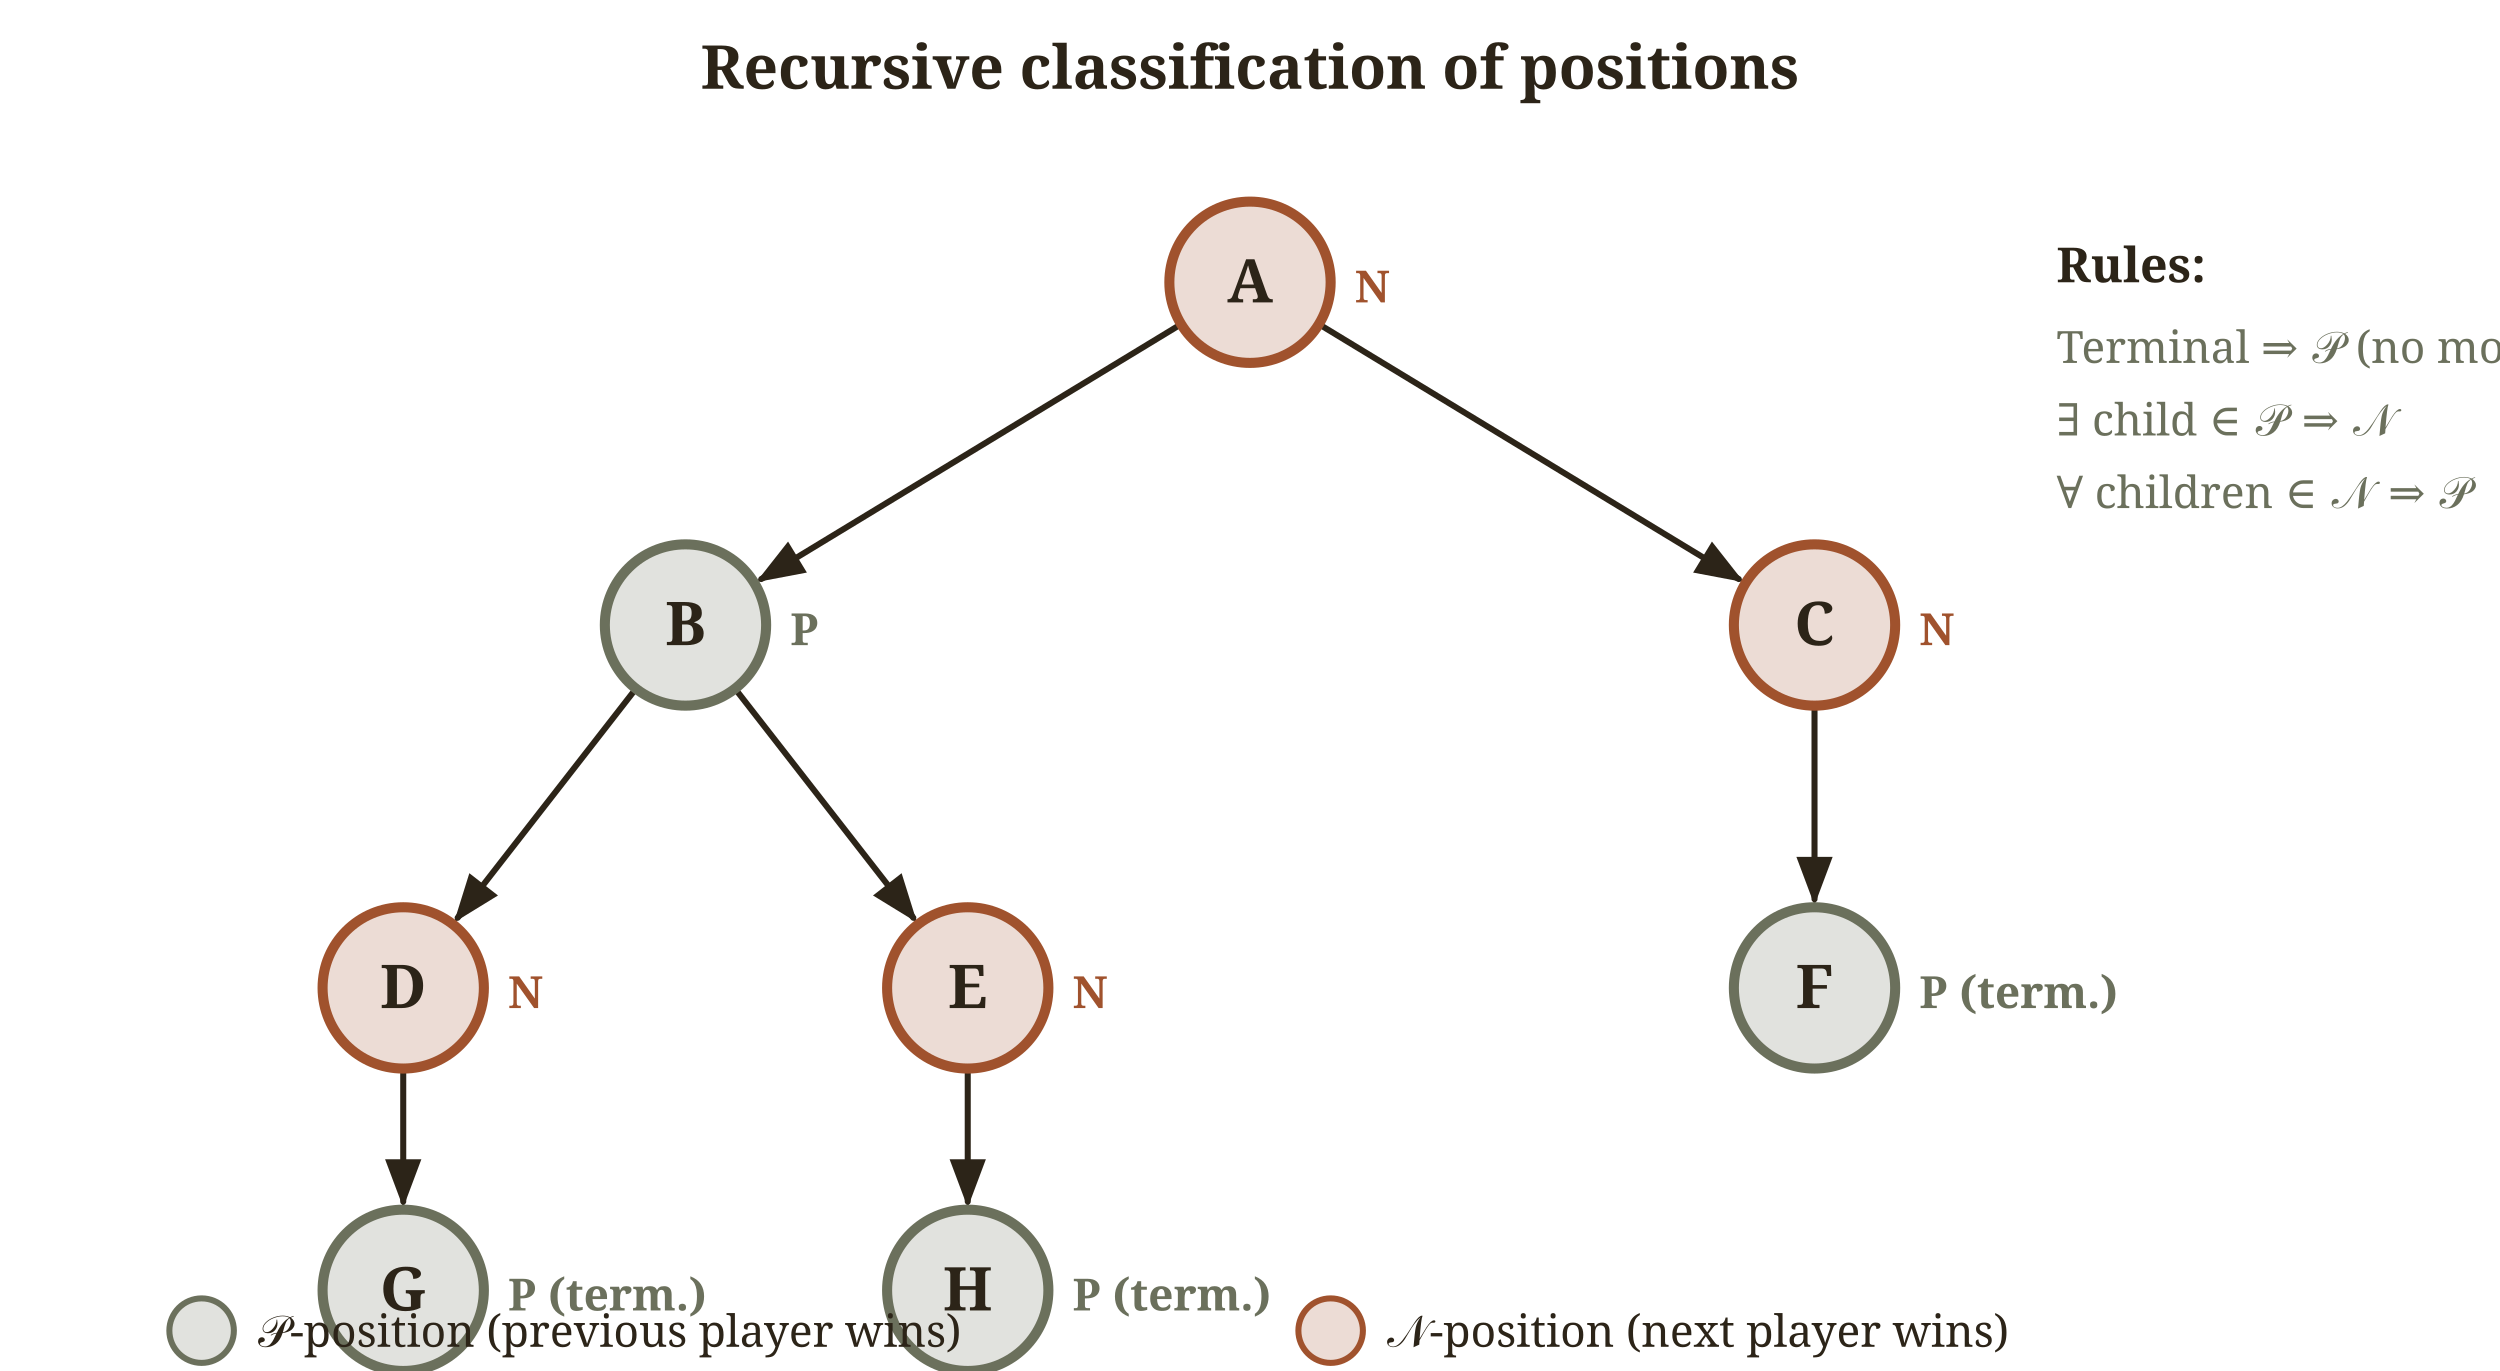
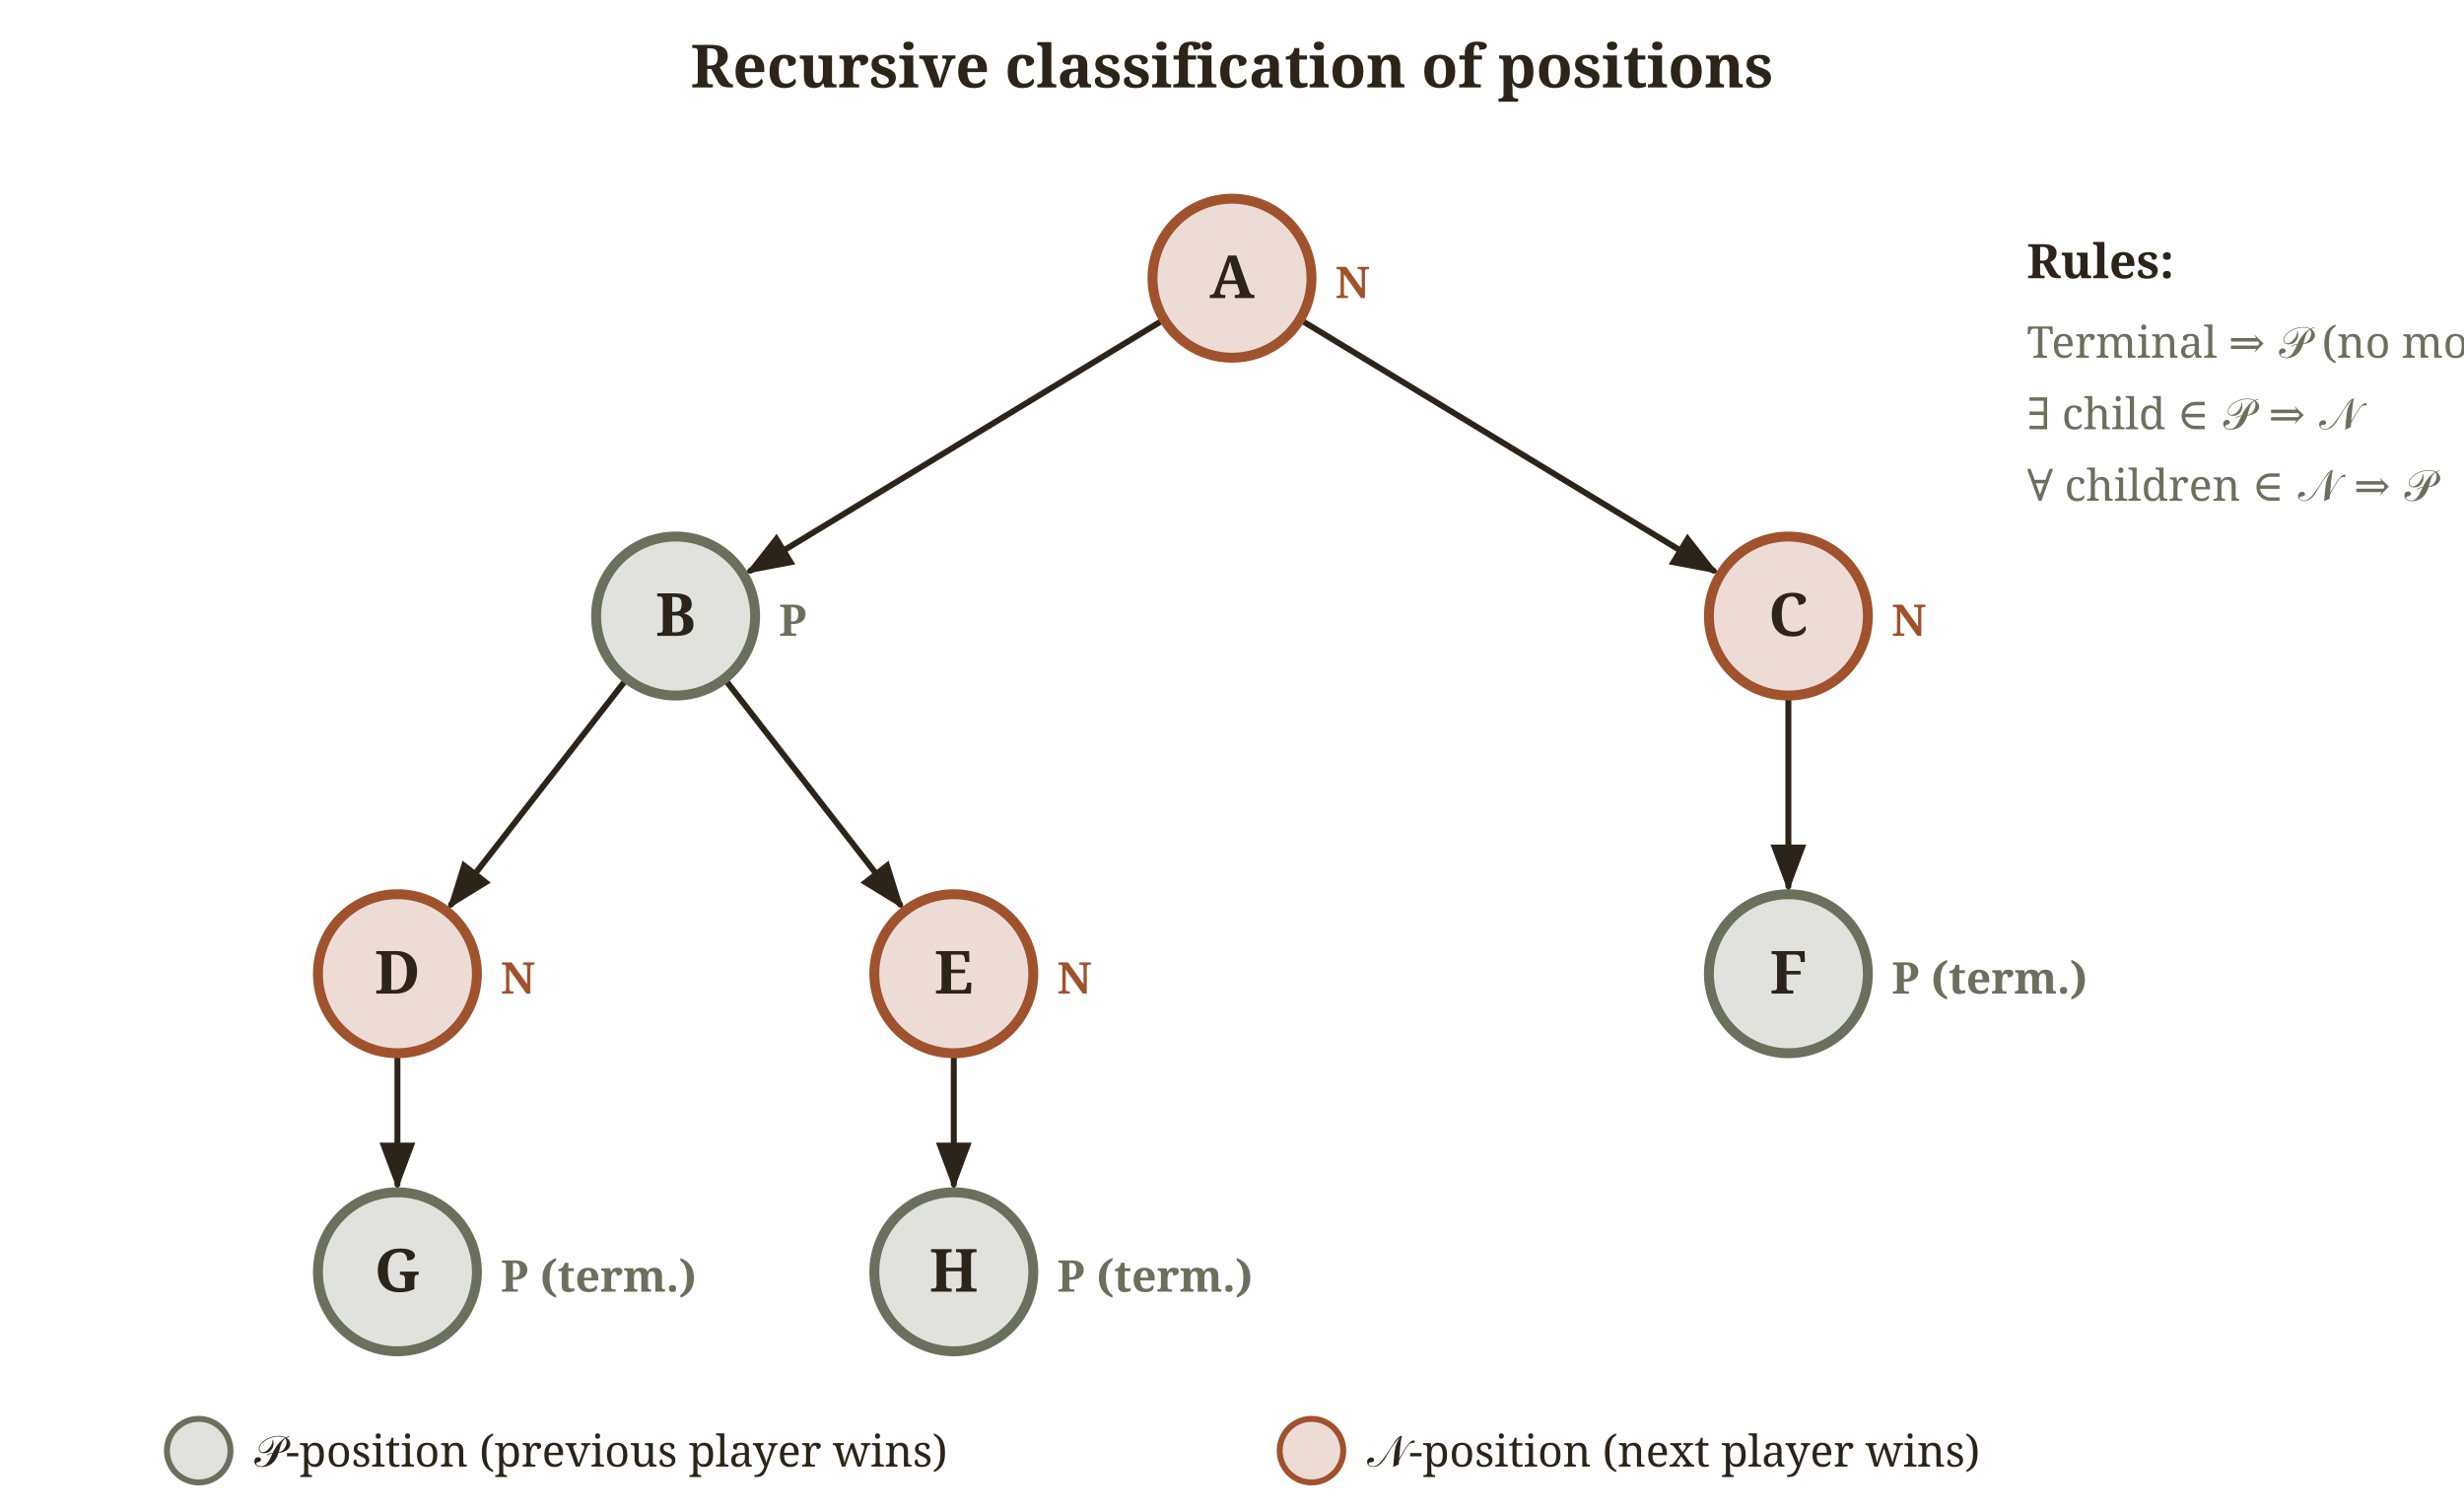
- <svg xmlns="http://www.w3.org/2000/svg" width="620" height="340" viewBox="0 0 620 340">
+ <svg xmlns="http://www.w3.org/2000/svg" width="620" height="380" viewBox="0 0 620 380">
  <style>
-   @media (prefers-color-scheme: dark) {
-     .bg { fill: #1C1917; }
-     .txt { fill: #E8E0D4; }
-     .txt-sec { fill: #8B9A6B; }
-     .accent { fill: #D4A843; }
-     .accent-stroke { stroke: #D4A843; }
-     .sienna { fill: #C97A50; }
-     .sienna-stroke { stroke: #C97A50; }
-     .olive { fill: #8B9A6B; }
-     .olive-stroke { stroke: #8B9A6B; }
-     .border-stroke { stroke: #44403C; }
-     .line { stroke: #E8E0D4; }
-     .line-light { stroke: #44403C; }
-     .node-fill { fill: #1C1917; }
-     .node-stroke { stroke: #E8E0D4; }
-     .accent-bg { fill: #D4A843; fill-opacity: 0.2; }
-     .olive-bg { fill: #8B9A6B; fill-opacity: 0.2; }
-     .sienna-bg { fill: #C97A50; fill-opacity: 0.2; }
-     .marker-dark { fill: #E8E0D4; }
-     .marker-accent { fill: #D4A843; }
-     .marker-olive { fill: #8B9A6B; }
-     .marker-sienna { fill: #C97A50; }
-     .xor-bg { fill: #D4A843; fill-opacity: 0.12; }
-     .highlight-bg { fill: #D4A843; fill-opacity: 0.08; }
-     .kernel-fill { fill: #D4A843; }
-     .p-fill { fill: #8B9A6B; }
-     .n-fill { fill: #C97A50; }
-   }
-   .dark .bg { fill: #1C1917; }
-   .dark .txt { fill: #E8E0D4; }
+   .dark .bg { fill: #111111; }
+   .dark .txt { fill: #f0f0f0; }
  .dark .txt-sec { fill: #8B9A6B; }
  .dark .accent { fill: #D4A843; }
  .dark .accent-stroke { stroke: #D4A843; }
  .dark .sienna { fill: #C97A50; }
  .dark .sienna-stroke { stroke: #C97A50; }
  .dark .olive { fill: #8B9A6B; }
  .dark .olive-stroke { stroke: #8B9A6B; }
-   .dark .border-stroke { stroke: #44403C; }
-   .dark .line { stroke: #E8E0D4; }
-   .dark .line-light { stroke: #44403C; }
-   .dark .node-fill { fill: #1C1917; }
-   .dark .node-stroke { stroke: #E8E0D4; }
+   .dark .border-stroke { stroke: #2a2a2a; }
+   .dark .line { stroke: #f0f0f0; }
+   .dark .line-light { stroke: #2a2a2a; }
+   .dark .node-fill { fill: #111111; }
+   .dark .node-stroke { stroke: #f0f0f0; }
  .dark .accent-bg { fill: #D4A843; fill-opacity: 0.2; }
  .dark .olive-bg { fill: #8B9A6B; fill-opacity: 0.2; }
  .dark .sienna-bg { fill: #C97A50; fill-opacity: 0.2; }
-   .dark .marker-dark { fill: #E8E0D4; }
+   .dark .marker-dark { fill: #f0f0f0; }
  .dark .marker-accent { fill: #D4A843; }
  .dark .marker-olive { fill: #8B9A6B; }
  .dark .marker-sienna { fill: #C97A50; }
  .dark .xor-bg { fill: #D4A843; fill-opacity: 0.12; }
  .dark .highlight-bg { fill: #D4A843; fill-opacity: 0.08; }
  .dark .kernel-fill { fill: #D4A843; }
  .dark .p-fill { fill: #8B9A6B; }
  .dark .n-fill { fill: #C97A50; }
</style>
  <defs>
    <marker id="arr" markerWidth="8" markerHeight="6" refX="7" refY="3" orient="auto">
      <polygon points="0 0, 8 3, 0 6" class="marker-dark" fill="#2C2418" />
    </marker>
    <marker id="arr-accent" markerWidth="8" markerHeight="6" refX="7" refY="3" orient="auto">
      <polygon points="0 0, 8 3, 0 6" class="marker-accent" fill="#B8860B" />
    </marker>
    <marker id="arr-olive" markerWidth="8" markerHeight="6" refX="7" refY="3" orient="auto">
      <polygon points="0 0, 8 3, 0 6" class="marker-olive" fill="#6B705C" />
    </marker>
    <marker id="arr-sienna" markerWidth="8" markerHeight="6" refX="7" refY="3" orient="auto">
      <polygon points="0 0, 8 3, 0 6" class="marker-sienna" fill="#A0522D" />
    </marker>
    <filter id="shadow" x="-10%" y="-10%" width="130%" height="130%">
      <feDropShadow dx="1" dy="1" stdDeviation="1.5" flood-opacity="0.1" />
    </filter>
  </defs>
  <text x="310" y="22" text-anchor="middle" font-family="Georgia, serif" font-size="15" class="txt" fill="#2C2418" font-weight="bold" font-style="normal">Recursive classification of positions</text>
  <line x1="292.9" y1="80.4" x2="188.8" y2="143.6" class="line" stroke="#2C2418" stroke-width="1.5" stroke-opacity="1" stroke-linecap="round" marker-end="url(#arr)" />
  <line x1="327.1" y1="80.4" x2="431.2" y2="143.6" class="line" stroke="#2C2418" stroke-width="1.5" stroke-opacity="1" stroke-linecap="round" marker-end="url(#arr)" />
  <line x1="157.7" y1="170.8" x2="113.5" y2="227.6" class="line" stroke="#2C2418" stroke-width="1.5" stroke-opacity="1" stroke-linecap="round" marker-end="url(#arr)" />
  <line x1="182.3" y1="170.8" x2="226.5" y2="227.6" class="line" stroke="#2C2418" stroke-width="1.5" stroke-opacity="1" stroke-linecap="round" marker-end="url(#arr)" />
  <line x1="450.0" y1="175.0" x2="450.0" y2="223.0" class="line" stroke="#2C2418" stroke-width="1.5" stroke-opacity="1" stroke-linecap="round" marker-end="url(#arr)" />
  <line x1="100.0" y1="265.0" x2="100.0" y2="298.0" class="line" stroke="#2C2418" stroke-width="1.5" stroke-opacity="1" stroke-linecap="round" marker-end="url(#arr)" />
  <line x1="240.0" y1="265.0" x2="240.0" y2="298.0" class="line" stroke="#2C2418" stroke-width="1.5" stroke-opacity="1" stroke-linecap="round" marker-end="url(#arr)" />
  <circle cx="310" cy="70" r="20" class="sienna-bg sienna-stroke" fill="#A0522D" stroke="#A0522D" stroke-width="2.5" fill-opacity="0.2" />
  <text x="310" y="75" text-anchor="middle" font-family="Georgia, serif" font-size="15" class="txt" fill="#2C2418" font-weight="bold" font-style="normal">A</text>
  <text x="336" y="75" text-anchor="start" font-family="Georgia, serif" font-size="11" class="sienna" fill="#A0522D" font-weight="bold" font-style="normal">N</text>
  <circle cx="170" cy="155" r="20" class="olive-bg olive-stroke" fill="#6B705C" stroke="#6B705C" stroke-width="2.5" fill-opacity="0.2" />
  <text x="170" y="160" text-anchor="middle" font-family="Georgia, serif" font-size="15" class="txt" fill="#2C2418" font-weight="bold" font-style="normal">B</text>
  <text x="196" y="160" text-anchor="start" font-family="Georgia, serif" font-size="11" class="olive" fill="#6B705C" font-weight="bold" font-style="normal">P</text>
  <circle cx="450" cy="155" r="20" class="sienna-bg sienna-stroke" fill="#A0522D" stroke="#A0522D" stroke-width="2.5" fill-opacity="0.2" />
  <text x="450" y="160" text-anchor="middle" font-family="Georgia, serif" font-size="15" class="txt" fill="#2C2418" font-weight="bold" font-style="normal">C</text>
  <text x="476" y="160" text-anchor="start" font-family="Georgia, serif" font-size="11" class="sienna" fill="#A0522D" font-weight="bold" font-style="normal">N</text>
  <circle cx="100" cy="245" r="20" class="sienna-bg sienna-stroke" fill="#A0522D" stroke="#A0522D" stroke-width="2.5" fill-opacity="0.2" />
  <text x="100" y="250" text-anchor="middle" font-family="Georgia, serif" font-size="15" class="txt" fill="#2C2418" font-weight="bold" font-style="normal">D</text>
  <text x="126" y="250" text-anchor="start" font-family="Georgia, serif" font-size="11" class="sienna" fill="#A0522D" font-weight="bold" font-style="normal">N</text>
  <circle cx="240" cy="245" r="20" class="sienna-bg sienna-stroke" fill="#A0522D" stroke="#A0522D" stroke-width="2.5" fill-opacity="0.2" />
  <text x="240" y="250" text-anchor="middle" font-family="Georgia, serif" font-size="15" class="txt" fill="#2C2418" font-weight="bold" font-style="normal">E</text>
  <text x="266" y="250" text-anchor="start" font-family="Georgia, serif" font-size="11" class="sienna" fill="#A0522D" font-weight="bold" font-style="normal">N</text>
  <circle cx="450" cy="245" r="20" class="olive-bg olive-stroke" fill="#6B705C" stroke="#6B705C" stroke-width="2.5" fill-opacity="0.2" />
  <text x="450" y="250" text-anchor="middle" font-family="Georgia, serif" font-size="15" class="txt" fill="#2C2418" font-weight="bold" font-style="normal">F</text>
  <text x="476" y="250" text-anchor="start" font-family="Georgia, serif" font-size="11" class="olive" fill="#6B705C" font-weight="bold" font-style="normal">P (term.)</text>
  <circle cx="100" cy="320" r="20" class="olive-bg olive-stroke" fill="#6B705C" stroke="#6B705C" stroke-width="2.5" fill-opacity="0.2" />
  <text x="100" y="325" text-anchor="middle" font-family="Georgia, serif" font-size="15" class="txt" fill="#2C2418" font-weight="bold" font-style="normal">G</text>
  <text x="126" y="325" text-anchor="start" font-family="Georgia, serif" font-size="11" class="olive" fill="#6B705C" font-weight="bold" font-style="normal">P (term.)</text>
  <circle cx="240" cy="320" r="20" class="olive-bg olive-stroke" fill="#6B705C" stroke="#6B705C" stroke-width="2.5" fill-opacity="0.2" />
  <text x="240" y="325" text-anchor="middle" font-family="Georgia, serif" font-size="15" class="txt" fill="#2C2418" font-weight="bold" font-style="normal">H</text>
  <text x="266" y="325" text-anchor="start" font-family="Georgia, serif" font-size="11" class="olive" fill="#6B705C" font-weight="bold" font-style="normal">P (term.)</text>
  <text x="510" y="70" text-anchor="start" font-family="Georgia, serif" font-size="12" class="txt" fill="#2C2418" font-weight="bold" font-style="normal">Rules:</text>
  <text x="510" y="90" text-anchor="start" font-family="Georgia, serif" font-size="11" class="txt-sec" fill="#6B705C" font-weight="normal" font-style="normal">Terminal ⇒ 𝒫 (no move)</text>
  <text x="510" y="108" text-anchor="start" font-family="Georgia, serif" font-size="11" class="txt-sec" fill="#6B705C" font-weight="normal" font-style="normal">∃ child ∈ 𝒫 ⇒ 𝒩</text>
  <text x="510" y="126" text-anchor="start" font-family="Georgia, serif" font-size="11" class="txt-sec" fill="#6B705C" font-weight="normal" font-style="normal">∀ children ∈ 𝒩 ⇒ 𝒫</text>
-   <g transform="translate(50, 330)">
+   <g transform="translate(50, 365)">
    <circle cx="0" cy="0" r="8" class="olive-bg olive-stroke" fill="#6B705C" stroke="#6B705C" stroke-width="1.5" fill-opacity="0.2" />
    <text x="14" y="4" text-anchor="start" font-family="Georgia, serif" font-size="11" class="txt" fill="#2C2418" font-weight="normal" font-style="normal">𝒫-position (previous player wins)</text>
    <circle cx="280" cy="0" r="8" class="sienna-bg sienna-stroke" fill="#A0522D" stroke="#A0522D" stroke-width="1.5" fill-opacity="0.2" />
    <text x="294" y="4" text-anchor="start" font-family="Georgia, serif" font-size="11" class="txt" fill="#2C2418" font-weight="normal" font-style="normal">𝒩-position (next player wins)</text>
  </g>
</svg>
